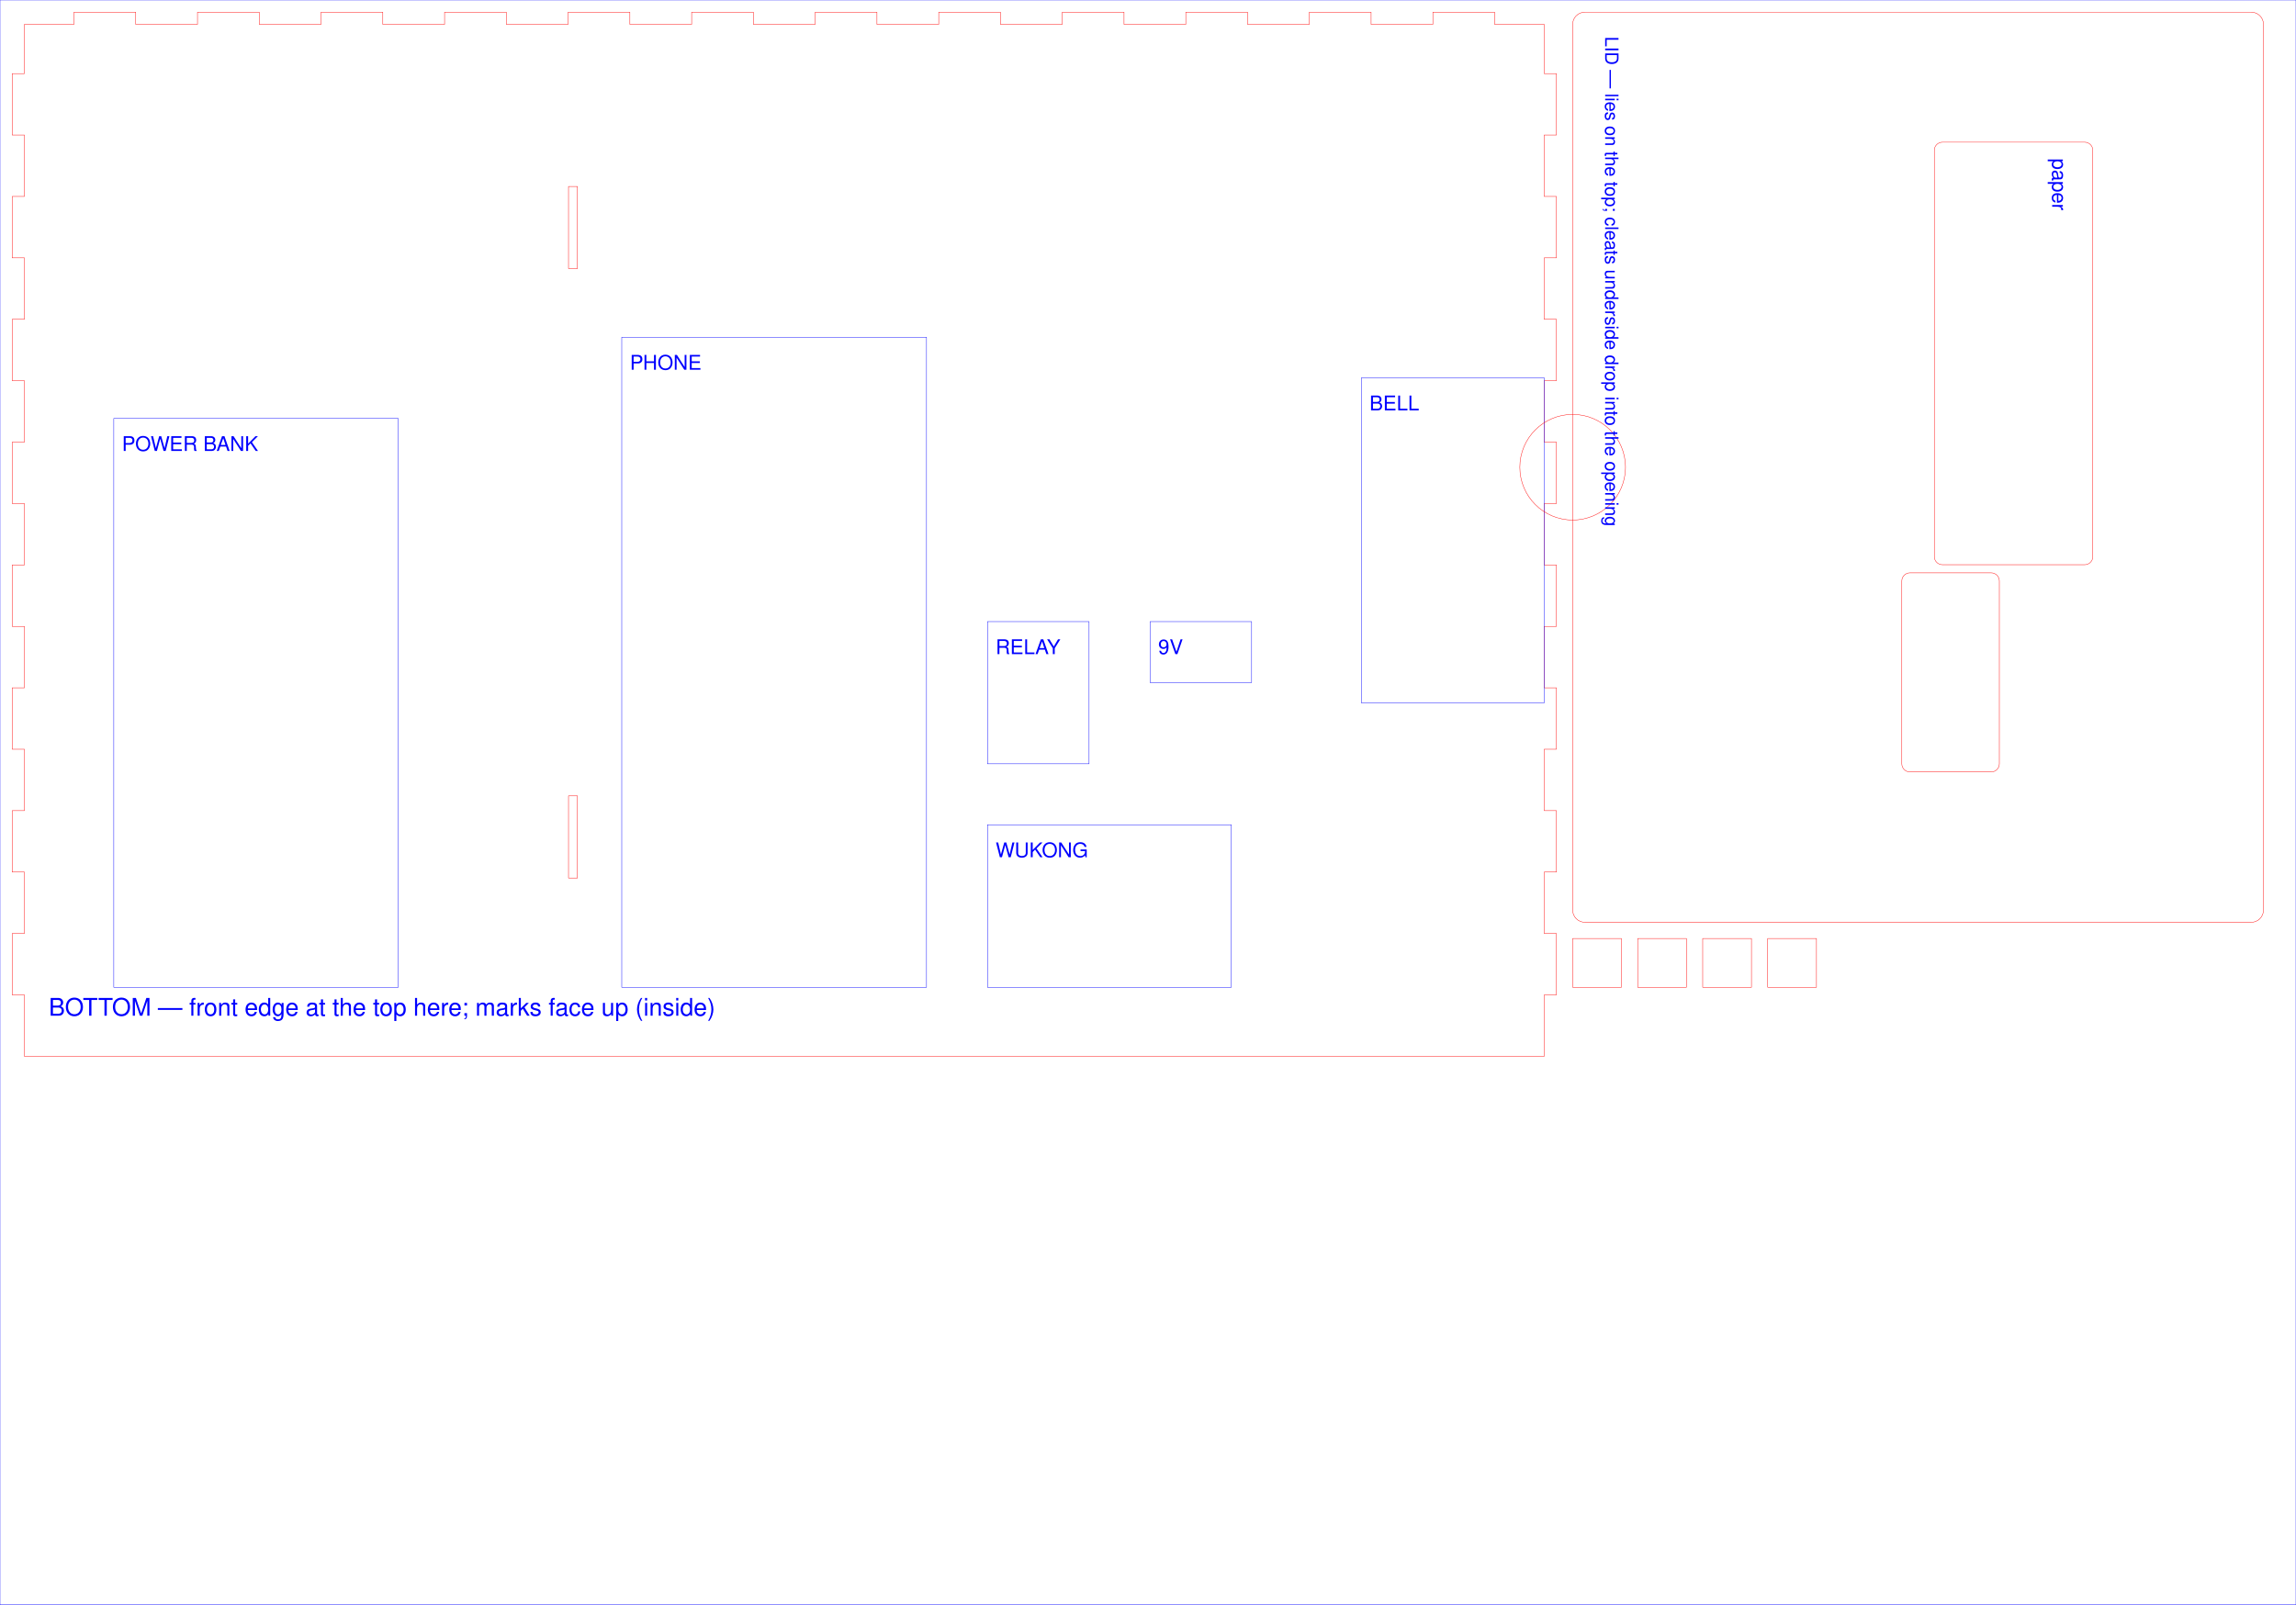
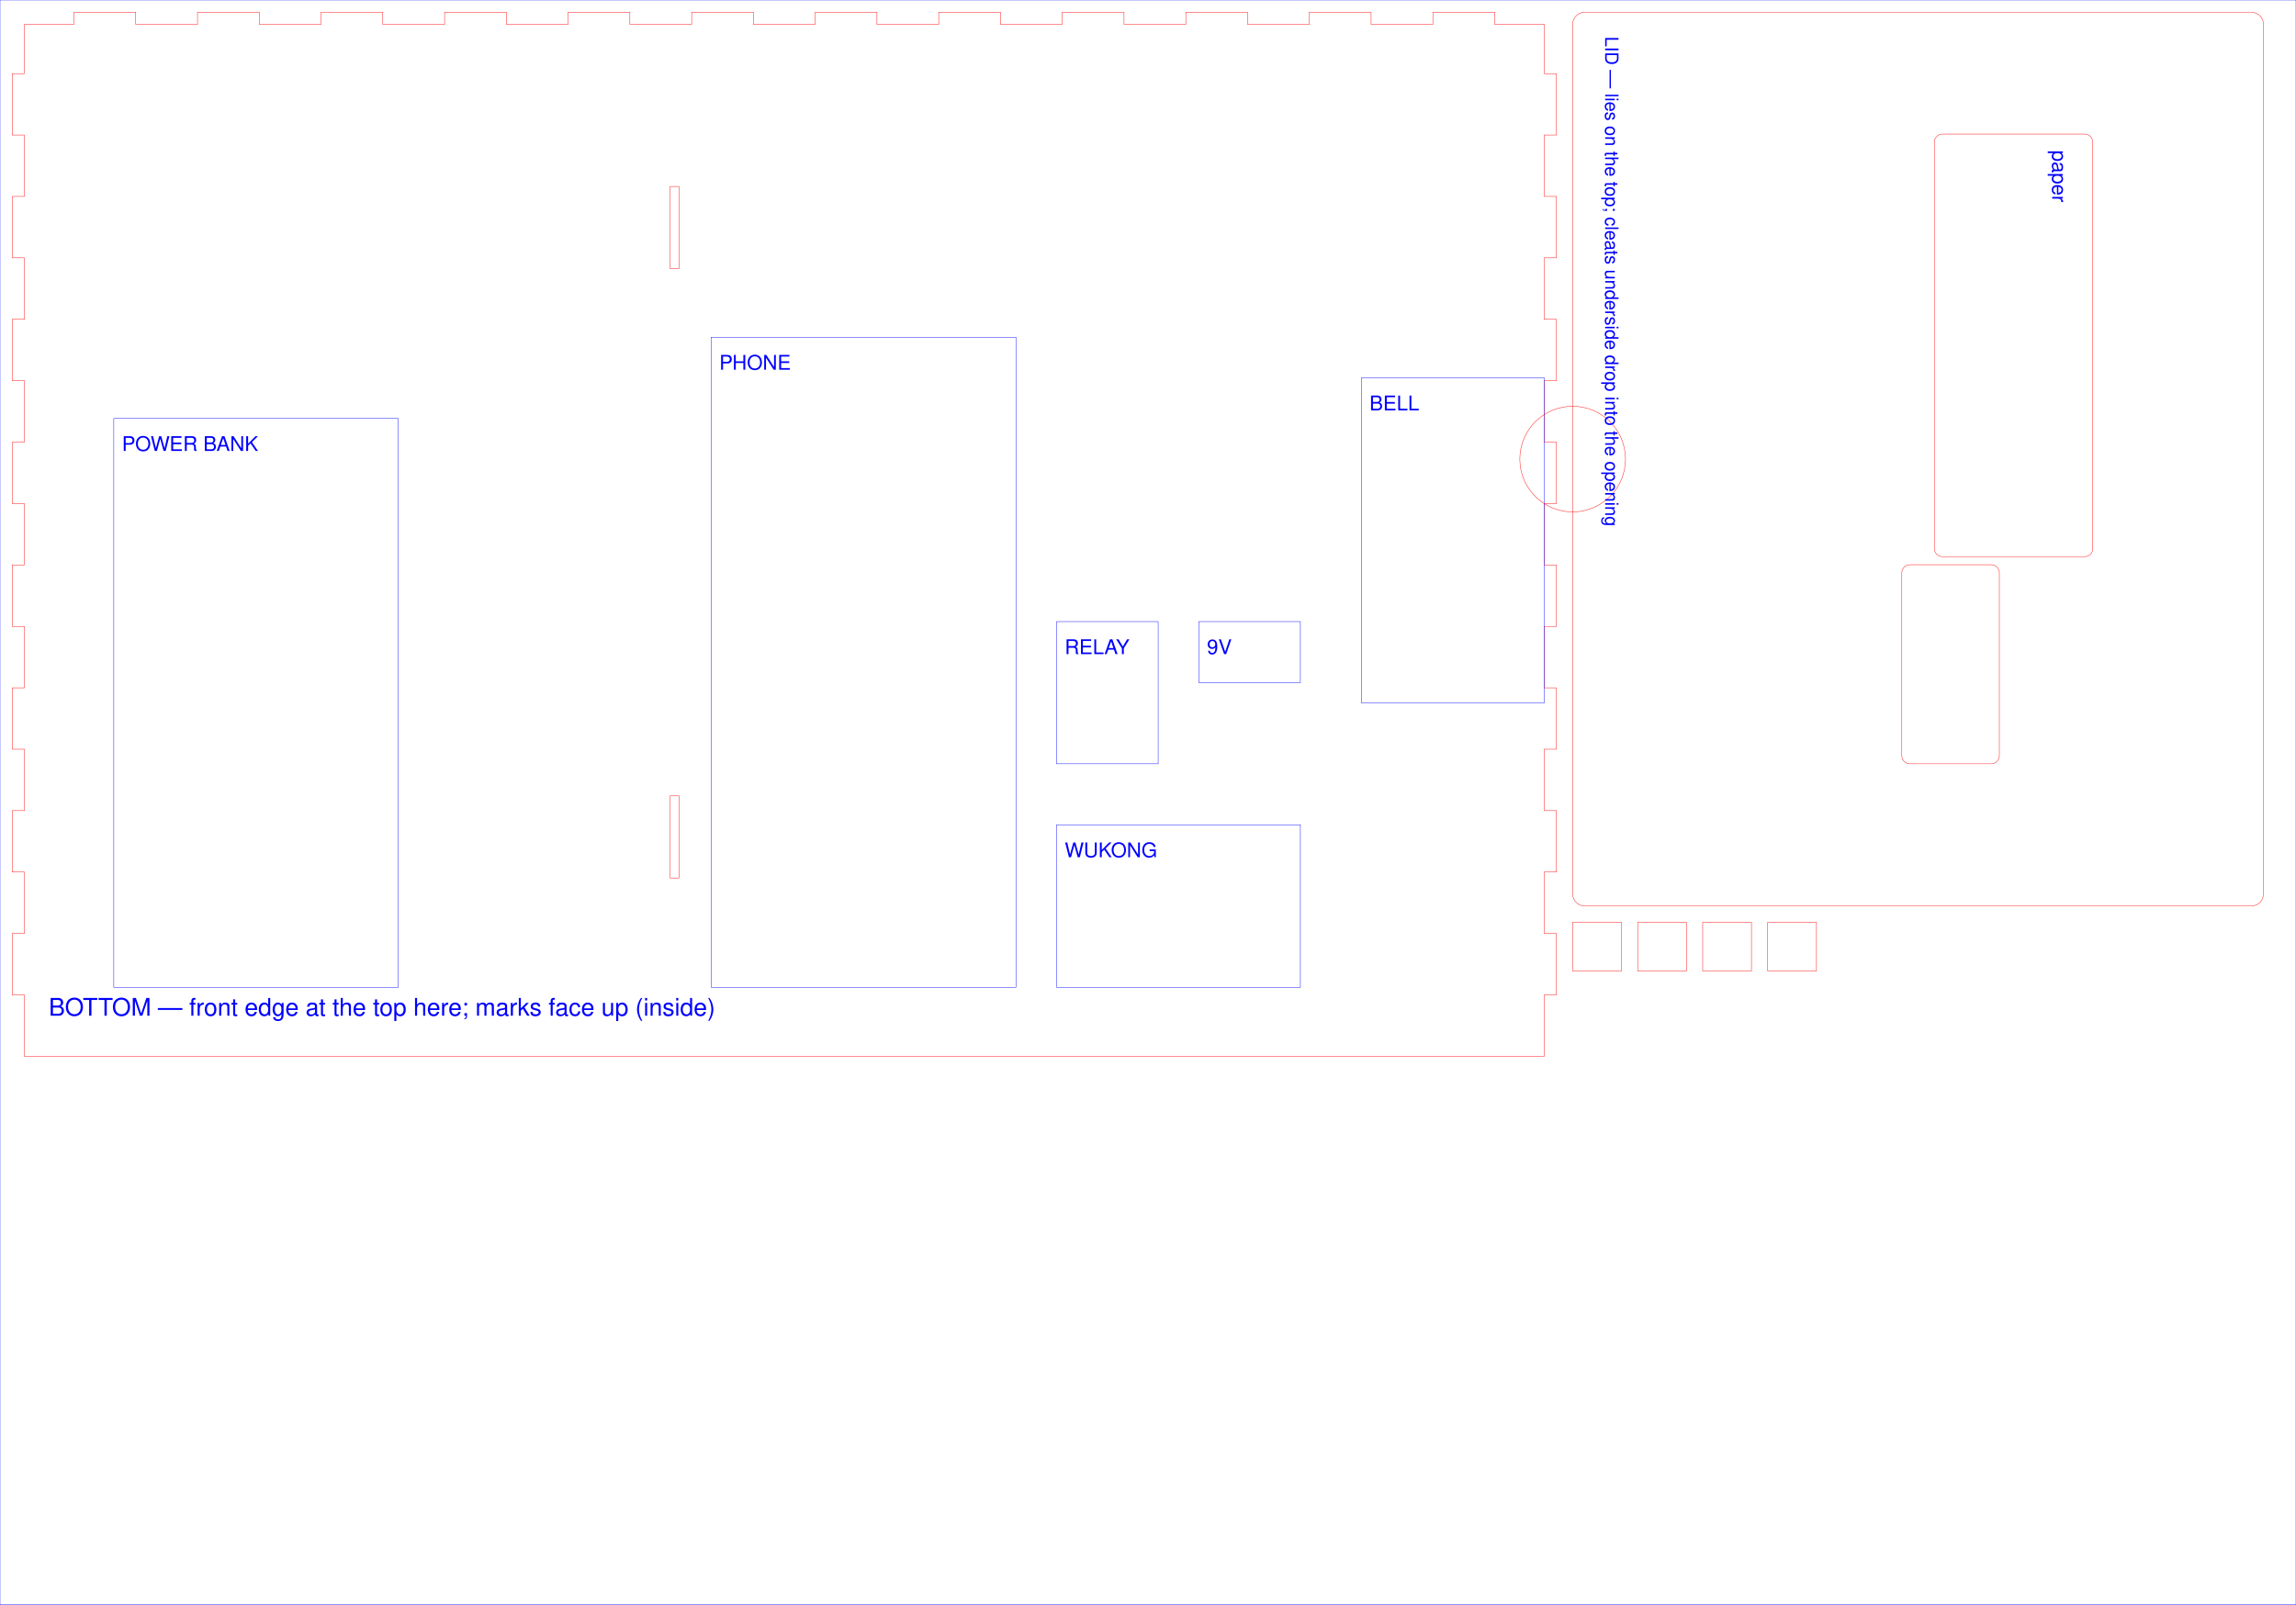
<svg xmlns="http://www.w3.org/2000/svg" width="565.0mm" height="395.0mm" viewBox="0 0 565.0 395.0">
  <rect x="0.000" y="0.000" width="565.000" height="395.000" rx="0" fill="none" stroke="#0000ff" stroke-width="0.1" />
  <g transform="translate(3.000,3.000)">
    <polygon points="3.000,3.000 15.200,3.000 15.200,0.000 30.400,0.000 30.400,3.000 45.600,3.000 45.600,0.000 60.800,0.000 60.800,3.000 76.000,3.000 76.000,0.000 91.200,0.000 91.200,3.000 106.400,3.000 106.400,0.000 121.600,0.000 121.600,3.000 136.800,3.000 136.800,0.000 152.000,0.000 152.000,3.000 167.200,3.000 167.200,0.000 182.400,0.000 182.400,3.000 197.600,3.000 197.600,0.000 212.800,0.000 212.800,3.000 228.000,3.000 228.000,0.000 243.200,0.000 243.200,3.000 258.400,3.000 258.400,0.000 273.600,0.000 273.600,3.000 288.800,3.000 288.800,0.000 304.000,0.000 304.000,3.000 319.200,3.000 319.200,0.000 334.400,0.000 334.400,3.000 349.600,3.000 349.600,0.000 364.800,0.000 364.800,3.000 377.000,3.000 377.000,15.118 380.000,15.118 380.000,30.235 377.000,30.235 377.000,45.353 380.000,45.353 380.000,60.471 377.000,60.471 377.000,75.588 380.000,75.588 380.000,90.706 377.000,90.706 377.000,105.824 380.000,105.824 380.000,120.941 377.000,120.941 377.000,136.059 380.000,136.059 380.000,151.176 377.000,151.176 377.000,166.294 380.000,166.294 380.000,181.412 377.000,181.412 377.000,196.529 380.000,196.529 380.000,211.647 377.000,211.647 377.000,226.765 380.000,226.765 380.000,241.882 377.000,241.882 377.000,257.000 3.000,257.000 3.000,241.882 0.000,241.882 0.000,226.765 3.000,226.765 3.000,211.647 0.000,211.647 0.000,196.529 3.000,196.529 3.000,181.412 0.000,181.412 0.000,166.294 3.000,166.294 3.000,151.176 0.000,151.176 0.000,136.059 3.000,136.059 3.000,120.941 0.000,120.941 0.000,105.824 3.000,105.824 3.000,90.706 0.000,90.706 0.000,75.588 3.000,75.588 3.000,60.471 0.000,60.471 0.000,45.353 3.000,45.353 3.000,30.235 0.000,30.235 0.000,15.118 3.000,15.118 3.000,3.000" fill="none" stroke="#ff0000" stroke-width="0.1" />
-     <rect x="136.900" y="42.900" width="2.200" height="20.200" rx="0" fill="none" stroke="#ff0000" stroke-width="0.1" />
-     <rect x="136.900" y="192.900" width="2.200" height="20.200" rx="0" fill="none" stroke="#ff0000" stroke-width="0.1" />
+     <rect x="161.900" y="42.900" width="2.200" height="20.200" rx="0" fill="none" stroke="#ff0000" stroke-width="0.1" />
+     <rect x="161.900" y="192.900" width="2.200" height="20.200" rx="0" fill="none" stroke="#ff0000" stroke-width="0.1" />
    <rect x="332.000" y="90.000" width="45.000" height="80.000" rx="0" fill="none" stroke="#0000ff" stroke-width="0.1" />
    <text x="334.00" y="98.00" font-size="5" fill="#0000ff" font-family="Helvetica, Arial, sans-serif">BELL</text>
-     <rect x="150.000" y="80.000" width="75.000" height="160.000" rx="0" fill="none" stroke="#0000ff" stroke-width="0.1" />
-     <text x="152.00" y="88.00" font-size="5" fill="#0000ff" font-family="Helvetica, Arial, sans-serif">PHONE</text>
-     <rect x="240.000" y="200.000" width="60.000" height="40.000" rx="0" fill="none" stroke="#0000ff" stroke-width="0.1" />
-     <text x="242.00" y="208.00" font-size="5" fill="#0000ff" font-family="Helvetica, Arial, sans-serif">WUKONG</text>
-     <rect x="240.000" y="150.000" width="25.000" height="35.000" rx="0" fill="none" stroke="#0000ff" stroke-width="0.1" />
-     <text x="242.00" y="158.00" font-size="5" fill="#0000ff" font-family="Helvetica, Arial, sans-serif">RELAY</text>
-     <rect x="280.000" y="150.000" width="25.000" height="15.000" rx="0" fill="none" stroke="#0000ff" stroke-width="0.1" />
-     <text x="282.00" y="158.00" font-size="5" fill="#0000ff" font-family="Helvetica, Arial, sans-serif">9V</text>
+     <rect x="172.000" y="80.000" width="75.000" height="160.000" rx="0" fill="none" stroke="#0000ff" stroke-width="0.1" />
+     <text x="174.00" y="88.00" font-size="5" fill="#0000ff" font-family="Helvetica, Arial, sans-serif">PHONE</text>
+     <rect x="257.000" y="200.000" width="60.000" height="40.000" rx="0" fill="none" stroke="#0000ff" stroke-width="0.1" />
+     <text x="259.00" y="208.00" font-size="5" fill="#0000ff" font-family="Helvetica, Arial, sans-serif">WUKONG</text>
+     <rect x="257.000" y="150.000" width="25.000" height="35.000" rx="0" fill="none" stroke="#0000ff" stroke-width="0.1" />
+     <text x="259.00" y="158.00" font-size="5" fill="#0000ff" font-family="Helvetica, Arial, sans-serif">RELAY</text>
+     <rect x="292.000" y="150.000" width="25.000" height="15.000" rx="0" fill="none" stroke="#0000ff" stroke-width="0.1" />
+     <text x="294.00" y="158.00" font-size="5" fill="#0000ff" font-family="Helvetica, Arial, sans-serif">9V</text>
    <rect x="25.000" y="100.000" width="70.000" height="140.000" rx="0" fill="none" stroke="#0000ff" stroke-width="0.1" />
    <text x="27.00" y="108.00" font-size="5" fill="#0000ff" font-family="Helvetica, Arial, sans-serif">POWER BANK</text>
    <text x="9.00" y="247.00" font-size="6" fill="#0000ff" font-family="Helvetica, Arial, sans-serif">BOTTOM — front edge at the top here; marks face up (inside)</text>
  </g>
  <g transform="translate(557.000,3.000) rotate(90)">
-     <rect x="0.000" y="0.000" width="224.000" height="170.000" rx="3" fill="none" stroke="#ff0000" stroke-width="0.1" />
-     <rect x="32.000" y="42.000" width="104.000" height="39.000" rx="2" fill="none" stroke="#ff0000" stroke-width="0.1" />
-     <rect x="138.000" y="65.000" width="49.000" height="24.000" rx="2" fill="none" stroke="#ff0000" stroke-width="0.1" />
-     <circle cx="112.000" cy="170.000" r="13.000" fill="none" stroke="#ff0000" stroke-width="0.1" />
+     <rect x="0.000" y="0.000" width="220.000" height="170.000" rx="3" fill="none" stroke="#ff0000" stroke-width="0.1" />
+     <rect x="30.000" y="42.000" width="104.000" height="39.000" rx="2" fill="none" stroke="#ff0000" stroke-width="0.1" />
+     <rect x="136.000" y="65.000" width="49.000" height="24.000" rx="2" fill="none" stroke="#ff0000" stroke-width="0.1" />
+     <circle cx="110.000" cy="170.000" r="13.000" fill="none" stroke="#ff0000" stroke-width="0.1" />
    <text x="6.00" y="162.00" font-size="4.5" fill="#0000ff" font-family="Helvetica, Arial, sans-serif">LID — lies on the top; cleats underside drop into the opening</text>
-     <text x="36.00" y="52.00" font-size="5" fill="#0000ff" font-family="Helvetica, Arial, sans-serif">paper</text>
+     <text x="34.00" y="52.00" font-size="5" fill="#0000ff" font-family="Helvetica, Arial, sans-serif">paper</text>
  </g>
-   <g transform="translate(387.000,231.000)">
+   <g transform="translate(387.000,227.000)">
    <rect x="0.000" y="0.000" width="12.000" height="12.000" rx="0" fill="none" stroke="#ff0000" stroke-width="0.1" />
  </g>
-   <g transform="translate(403.000,231.000)">
+   <g transform="translate(403.000,227.000)">
    <rect x="0.000" y="0.000" width="12.000" height="12.000" rx="0" fill="none" stroke="#ff0000" stroke-width="0.1" />
  </g>
-   <g transform="translate(419.000,231.000)">
+   <g transform="translate(419.000,227.000)">
    <rect x="0.000" y="0.000" width="12.000" height="12.000" rx="0" fill="none" stroke="#ff0000" stroke-width="0.1" />
  </g>
-   <g transform="translate(435.000,231.000)">
+   <g transform="translate(435.000,227.000)">
    <rect x="0.000" y="0.000" width="12.000" height="12.000" rx="0" fill="none" stroke="#ff0000" stroke-width="0.1" />
  </g>
</svg>
